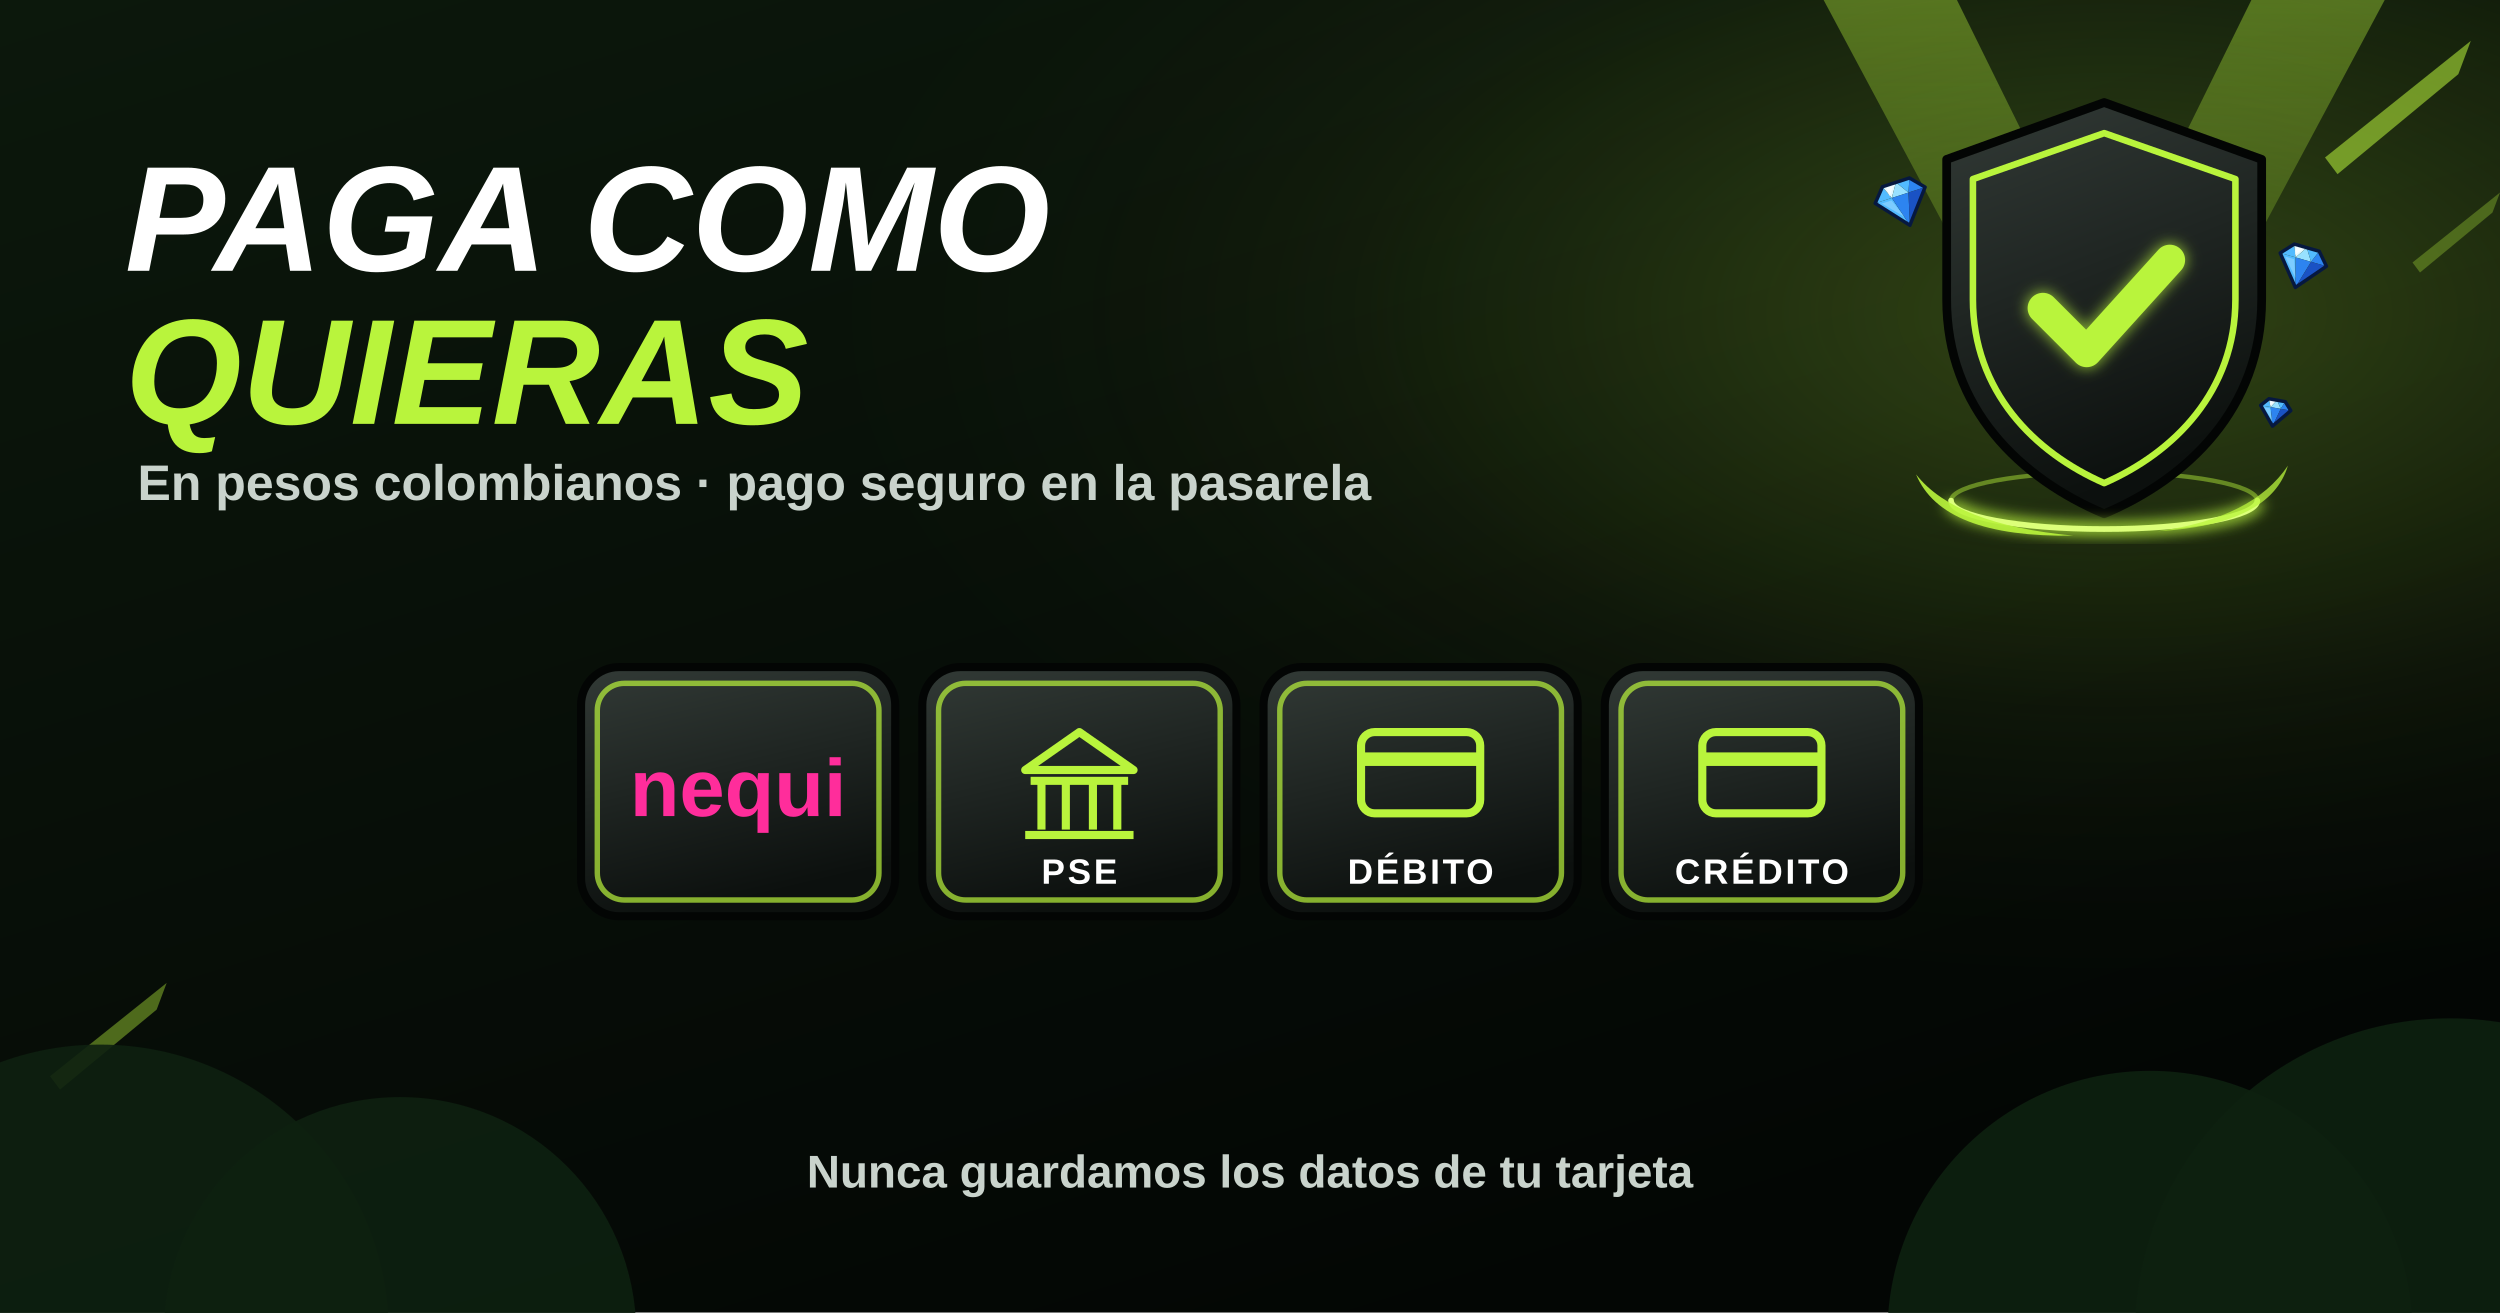
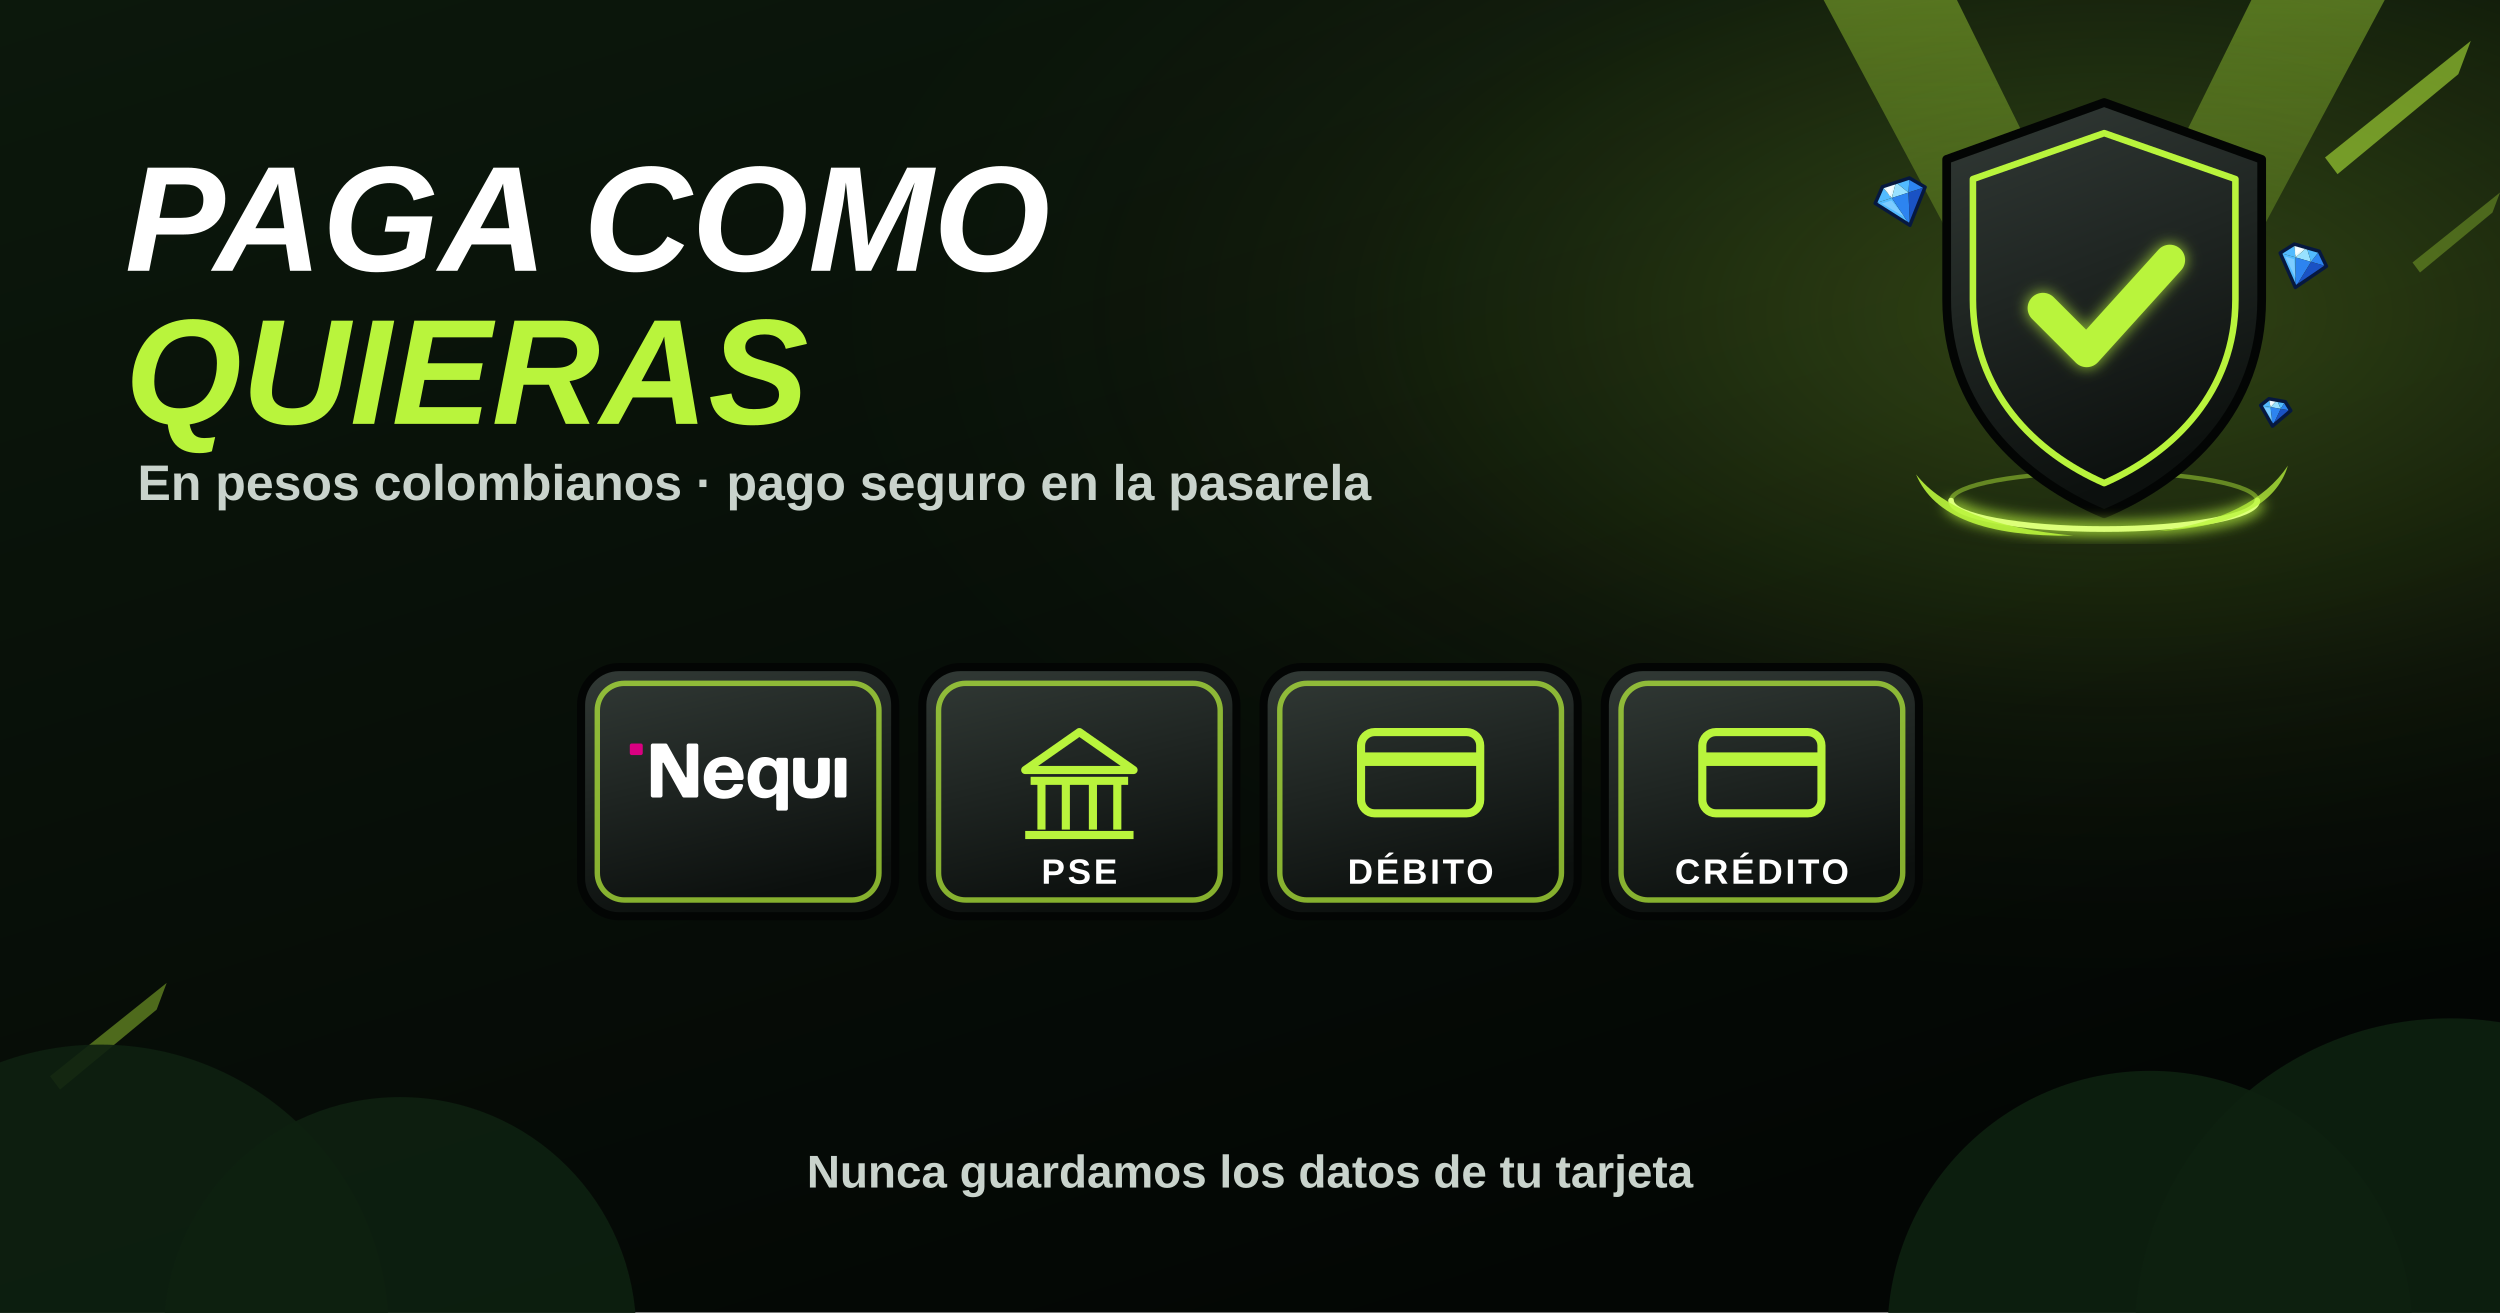
<svg xmlns="http://www.w3.org/2000/svg" viewBox="0 0 1200 630" width="1200" height="630">
  <defs>
    <linearGradient id="bg" x1="0" y1="0" x2="0.6" y2="1">
      <stop offset="0" stop-color="#0c180c" />
      <stop offset="1" stop-color="#030604" />
    </linearGradient>
    <linearGradient id="v" x1="0" y1="0" x2="0" y2="1">
      <stop offset="0" stop-color="#b9f43c" stop-opacity=".4" />
      <stop offset="1" stop-color="#b9f43c" stop-opacity=".03" />
    </linearGradient>
    <radialGradient id="glow" cx="0.842" cy="0.238" r="0.55">
      <stop offset="0" stop-color="#b9f43c" stop-opacity=".24" />
      <stop offset=".55" stop-color="#b9f43c" stop-opacity=".05" />
      <stop offset="1" stop-color="#000" stop-opacity="0" />
    </radialGradient>
    <radialGradient id="gemglow">
      <stop offset="0" stop-color="#4fc3ff" stop-opacity=".5" />
      <stop offset="1" stop-color="#4fc3ff" stop-opacity="0" />
    </radialGradient>
    <linearGradient id="dark" x1="0" y1="0" x2="0.3" y2="1">
      <stop offset="0" stop-color="#323a36" />
      <stop offset="1" stop-color="#0c100e" />
    </linearGradient>
    <linearGradient id="lid" x1="0" y1="0" x2="0" y2="1">
      <stop offset="0" stop-color="#47524c" />
      <stop offset="1" stop-color="#1b221e" />
    </linearGradient>
    <filter id="soft" x="-50%" y="-50%" width="200%" height="200%">
      <feGaussianBlur stdDeviation="3" />
    </filter>
    <path id="spark" d="M0 -10L2.2 -2.2L10 0L2.2 2.2L0 10L-2.2 2.2L-10 0L-2.2 -2.2Z" fill="#fff" />
  </defs>
  <rect width="1200" height="630" fill="url(#bg)" />
  <path d="M870 -10H934.4L1010 143.22L1085.6 -10H1150L1021.2 231H998.8Z" fill="url(#v)" />
  <rect width="1200" height="630" fill="url(#glow)" />
  <path d="M1116 75.6L1186 19.6L1180 35.6L1122 83.6Z" fill="#b9f43c" opacity="0.55" />
  <path d="M1158 126L1200 92.4L1196.4 102L1161.6 130.8Z" fill="#b9f43c" opacity="0.3" />
  <path d="M24 516.6L80 471.8L75.2 484.6L28.8 523Z" fill="#b9f43c" opacity="0.4" />
  <circle cx="48" cy="640" r="138.6" fill="#0d200f" opacity=".9" />
  <circle cx="192" cy="640" r="113.4" fill="#0d200f" opacity=".9" />
  <circle cx="1032" cy="640" r="126" fill="#0d200f" opacity=".9" />
  <circle cx="1176" cy="640" r="151.2" fill="#0d200f" opacity=".9" />
  <g transform="translate(1010 150) scale(1.05)">
    <path d="M-70 86A70 13 0 0 1 70 86" fill="none" stroke="#b9f43c" stroke-opacity=".45" stroke-width="2" />
    <path d="M0 -96L72 -70V-6C72 44 38 76 0 92C-38 76 -72 44 -72 -6V-70Z" fill="url(#dark)" stroke="#030504" stroke-width="4" stroke-linejoin="round" />
    <path d="M0 -82L60 -61V-6C60 36 32 64 0 78C-32 64 -60 36 -60 -6V-61Z" fill="none" stroke="#b9f43c" stroke-width="3" stroke-linejoin="round" />
    <path d="M-28 -2L-8 18L30 -24" fill="none" stroke="#b9f43c" stroke-width="16" stroke-linecap="round" stroke-linejoin="round" filter="url(#soft)" opacity=".6" />
    <path d="M-28 -2L-8 18L30 -24" fill="none" stroke="#b9f43c" stroke-width="14" stroke-linecap="round" stroke-linejoin="round" />
    <g transform="rotate(-18 -92 -49.68)" stroke-linejoin="round">
      <path d="M-98.48 -60L-104 -53.808L-96 -53.808Z" fill="#52bbff" />
      <path d="M-98.48 -60L-92 -60L-96 -53.808Z" fill="#e3f9ff" />
      <path d="M-92 -60L-96 -53.808L-88 -53.808Z" fill="#98e1ff" />
      <path d="M-92 -60L-85.52 -60L-88 -53.808Z" fill="#52bbff" />
      <path d="M-85.52 -60L-80 -53.808L-88 -53.808Z" fill="#2d84f0" />
      <path d="M-104 -53.808L-96 -53.808L-92 -39.36Z" fill="#52bbff" />
      <path d="M-96 -53.808L-88 -53.808L-92 -39.36Z" fill="#2d84f0" />
      <path d="M-88 -53.808L-80 -53.808L-92 -39.36Z" fill="#1a52c4" />
      <path d="M-97.04 -58.968L-93.44 -58.968L-96.72 -54.84Z" fill="#fff" opacity=".7" />
      <path d="M-101.12 -52.776L-96.48 -52.776L-93.2 -43.901Z" fill="#fff" opacity=".25" />
      <path d="M-98.48 -60H-85.52L-80 -53.808L-92 -39.36L-104 -53.808Z" fill="none" stroke="#06183f" stroke-width="1.6" />
    </g>
    <g transform="rotate(16 90 -20.54)" stroke-linejoin="round">
      <path d="M84.06 -30L79 -24.324L86.333 -24.324Z" fill="#52bbff" />
      <path d="M84.06 -30L90 -30L86.333 -24.324Z" fill="#e3f9ff" />
      <path d="M90 -30L86.333 -24.324L93.667 -24.324Z" fill="#98e1ff" />
      <path d="M90 -30L95.94 -30L93.667 -24.324Z" fill="#52bbff" />
      <path d="M95.94 -30L101 -24.324L93.667 -24.324Z" fill="#2d84f0" />
      <path d="M79 -24.324L86.333 -24.324L90 -11.08Z" fill="#52bbff" />
      <path d="M86.333 -24.324L93.667 -24.324L90 -11.08Z" fill="#2d84f0" />
      <path d="M93.667 -24.324L101 -24.324L90 -11.08Z" fill="#1a52c4" />
      <path d="M85.38 -29.054L88.68 -29.054L85.673 -25.27Z" fill="#fff" opacity=".7" />
      <path d="M81.64 -23.378L85.893 -23.378L88.9 -15.242Z" fill="#fff" opacity=".25" />
      <path d="M84.06 -30H95.94L101 -24.324L90 -11.08L79 -24.324Z" fill="none" stroke="#06183f" stroke-width="1.6" />
    </g>
    <g transform="rotate(10 78 46.02)" stroke-linejoin="round">
      <path d="M74.22 40L71 43.612L75.667 43.612Z" fill="#52bbff" />
      <path d="M74.22 40L78 40L75.667 43.612Z" fill="#e3f9ff" />
      <path d="M78 40L75.667 43.612L80.333 43.612Z" fill="#98e1ff" />
      <path d="M78 40L81.78 40L80.333 43.612Z" fill="#52bbff" />
      <path d="M81.78 40L85 43.612L80.333 43.612Z" fill="#2d84f0" />
      <path d="M71 43.612L75.667 43.612L78 52.04Z" fill="#52bbff" />
      <path d="M75.667 43.612L80.333 43.612L78 52.04Z" fill="#2d84f0" />
      <path d="M80.333 43.612L85 43.612L78 52.04Z" fill="#1a52c4" />
      <path d="M75.06 40.602L77.16 40.602L75.247 43.01Z" fill="#fff" opacity=".7" />
      <path d="M72.68 44.214L75.387 44.214L77.3 49.391Z" fill="#fff" opacity=".25" />
      <path d="M74.22 40H81.78L85 43.612L78 52.04L71 43.612Z" fill="none" stroke="#06183f" stroke-width="1.6" />
    </g>
    <path d="M-70 86A70 13 0 0 0 70 86" fill="none" stroke="#b9f43c" stroke-width="7" filter="url(#soft)" opacity=".75" />
    <path d="M-70 86A70 13 0 0 0 70 86" fill="none" stroke="#dcff7a" stroke-width="2.6" stroke-linecap="round" />
    <path d="M-86 74Q-74 103 -14 102Q-68 97 -86 74Z" fill="#b9f43c" opacity=".9" />
    <path d="M84 70Q76 97 24.5 100Q68 94 84 70Z" fill="#b9f43c" opacity=".75" />
  </g>
  <text x="60" y="130" font-family="Arial Black, Arial, Helvetica, sans-serif" font-weight="900" font-style="italic" font-size="72" fill="#fff">PAGA COMO</text>
  <text x="60" y="203.44" font-family="Arial Black, Arial, Helvetica, sans-serif" font-weight="900" font-style="italic" font-size="72" fill="#b9f43c">QUIERAS</text>
  <text x="66" y="240" font-family="Arial, Helvetica, sans-serif" font-weight="700" font-size="24" fill="#c9d3cc" text-anchor="start">En pesos colombianos · pago seguro en la pasarela</text>
  <g transform="translate(600 380) scale(1.3)">
    <g transform="translate(-189 0)">
      <rect x="-58" y="-46" width="116" height="92" rx="14" fill="url(#dark)" stroke="#030504" stroke-width="3" />
      <rect x="-52" y="-40" width="104" height="80" rx="10" fill="none" stroke="#b9f43c" stroke-opacity=".7" stroke-width="2" />
-       <text x="0" y="9" font-family="Arial, Helvetica, sans-serif" font-weight="900" font-size="30" fill="#ff2d9b" text-anchor="middle">nequi</text>
+       <g transform="translate(-40 -18) scale(0.7692308)">
+         <rect x="0" y="0.28" width="6.22" height="5.56" rx="0.92" fill="#DA0081" />
+         <path d="M31.99 0.28H28.22C27.7 0.28 27.3 0.7 27.3 1.2V16.28C27.3 16.58 26.9 16.7 26.75 16.42L17.99 0.69C17.85 0.43 17.59 0.28 17.28 0.28H11.02C10.5 0.28 10.1 0.7 10.1 1.2V25.29C10.1 25.81 10.52 26.21 11.02 26.21H14.79C15.3 26.21 15.7 25.79 15.7 25.29V9.76C15.7 9.46 16.11 9.34 16.25 9.62L25.26 25.82C25.4 26.08 25.66 26.22 25.96 26.22H31.96C32.47 26.22 32.87 25.81 32.87 25.31V1.2C32.87 0.69 32.46 0.28 31.96 0.28Z" fill="#fff" />
+         <path d="M54.65 16.81C54.65 10.02 50.24 6.65 45.39 6.65C39.09 6.65 35.5 11.02 35.5 16.92C35.5 23.63 40.01 26.82 45.24 26.82C50.48 26.82 53.54 24.11 54.36 20.6C54.47 20.15 54.21 19.74 53.54 19.74H50.57C50.24 19.74 49.95 19.92 49.8 20.26C49.06 21.89 47.87 22.74 45.58 22.74C42.99 22.74 41.25 21.11 40.99 17.81H53.73C54.28 17.81 54.65 17.41 54.65 16.81ZM41.2 14.25C41.75 11.81 43.16 10.73 45.31 10.73C47.22 10.73 48.87 11.84 49.09 14.25H41.2Z" fill="#fff" />
+         <path d="M103.08 7.14H99.3C98.79 7.14 98.38 7.55 98.38 8.05V25.31C98.38 25.81 98.79 26.22 99.3 26.22H103.08C103.59 26.22 104 25.81 104 25.31V8.05C104 7.55 103.59 7.14 103.08 7.14Z" fill="#fff" />
+         <path d="M74.98 7.14H71.21C70.69 7.14 70.29 7.55 70.29 8.05V8.99C69.16 7.67 67.31 6.75 64.88 6.75C59.43 6.75 56.55 11.68 56.55 16.91C56.55 21.47 58.92 26.58 64.77 26.58C66.86 26.58 69.08 25.58 70.29 24.16V31.58C70.29 32.09 70.71 32.5 71.21 32.5H74.98C75.49 32.5 75.89 32.08 75.89 31.58V8.07C75.89 7.55 75.48 7.15 74.98 7.15ZM66.39 22.52C63.91 22.52 62.17 20.69 62.17 16.78C62.17 12.86 63.91 10.81 66.39 10.81C68.87 10.81 70.61 12.7 70.61 16.78C70.61 20.86 68.87 22.52 66.39 22.52Z" fill="#fff" />
+         <path d="M95.05 7.14H91.28C90.76 7.14 90.36 7.55 90.36 8.05V17.81C90.36 20.95 88.96 21.87 87.17 21.87C85.38 21.87 83.98 20.95 83.98 17.81V8.05C83.98 7.54 83.56 7.14 83.06 7.14H79.29C78.78 7.14 78.38 7.55 78.38 8.05V18.21C78.38 24.26 81.71 26.69 87.19 26.69C92.66 26.69 96 24.24 96 18.21V8.05C96 7.54 95.58 7.14 95.08 7.14Z" fill="#fff" />
+       </g>
      <text x="0" y="34" font-family="Arial Black, Arial, Helvetica, sans-serif" font-weight="900" font-size="13" fill="#fff" text-anchor="middle" letter-spacing="1" />
    </g>
    <g transform="translate(-63 0)">
      <rect x="-58" y="-46" width="116" height="92" rx="14" fill="url(#dark)" stroke="#030504" stroke-width="3" />
      <rect x="-52" y="-40" width="104" height="80" rx="10" fill="none" stroke="#b9f43c" stroke-opacity=".7" stroke-width="2" />
      <path d="M-18 -4H18M-14 -4V14M-5 -4V14M5 -4V14M14 -4V14M-20 16H20M0 -22L-20 -8H20Z" stroke="#b9f43c" stroke-width="3" fill="none" stroke-linejoin="round" />
      <text x="0" y="34" font-family="Arial Black, Arial, Helvetica, sans-serif" font-weight="900" font-size="13" fill="#fff" text-anchor="middle" letter-spacing="1">PSE</text>
    </g>
    <g transform="translate(63 0)">
      <rect x="-58" y="-46" width="116" height="92" rx="14" fill="url(#dark)" stroke="#030504" stroke-width="3" />
      <rect x="-52" y="-40" width="104" height="80" rx="10" fill="none" stroke="#b9f43c" stroke-opacity=".7" stroke-width="2" />
      <rect x="-22" y="-22" width="44" height="30" rx="5" fill="none" stroke="#b9f43c" stroke-width="3" />
      <path d="M-22 -12H22" stroke="#b9f43c" stroke-width="5" />
      <text x="0" y="34" font-family="Arial Black, Arial, Helvetica, sans-serif" font-weight="900" font-size="13" fill="#fff" text-anchor="middle" letter-spacing="1">DÉBITO</text>
    </g>
    <g transform="translate(189 0)">
      <rect x="-58" y="-46" width="116" height="92" rx="14" fill="url(#dark)" stroke="#030504" stroke-width="3" />
      <rect x="-52" y="-40" width="104" height="80" rx="10" fill="none" stroke="#b9f43c" stroke-opacity=".7" stroke-width="2" />
      <rect x="-22" y="-22" width="44" height="30" rx="5" fill="none" stroke="#b9f43c" stroke-width="3" />
      <path d="M-22 -12H22" stroke="#b9f43c" stroke-width="5" />
      <text x="0" y="34" font-family="Arial Black, Arial, Helvetica, sans-serif" font-weight="900" font-size="13" fill="#fff" text-anchor="middle" letter-spacing="1">CRÉDITO</text>
    </g>
  </g>
  <text x="600" y="570" font-family="Arial, Helvetica, sans-serif" font-weight="700" font-size="22" fill="#c9d3cc" text-anchor="middle">Nunca guardamos los datos de tu tarjeta</text>
</svg>
